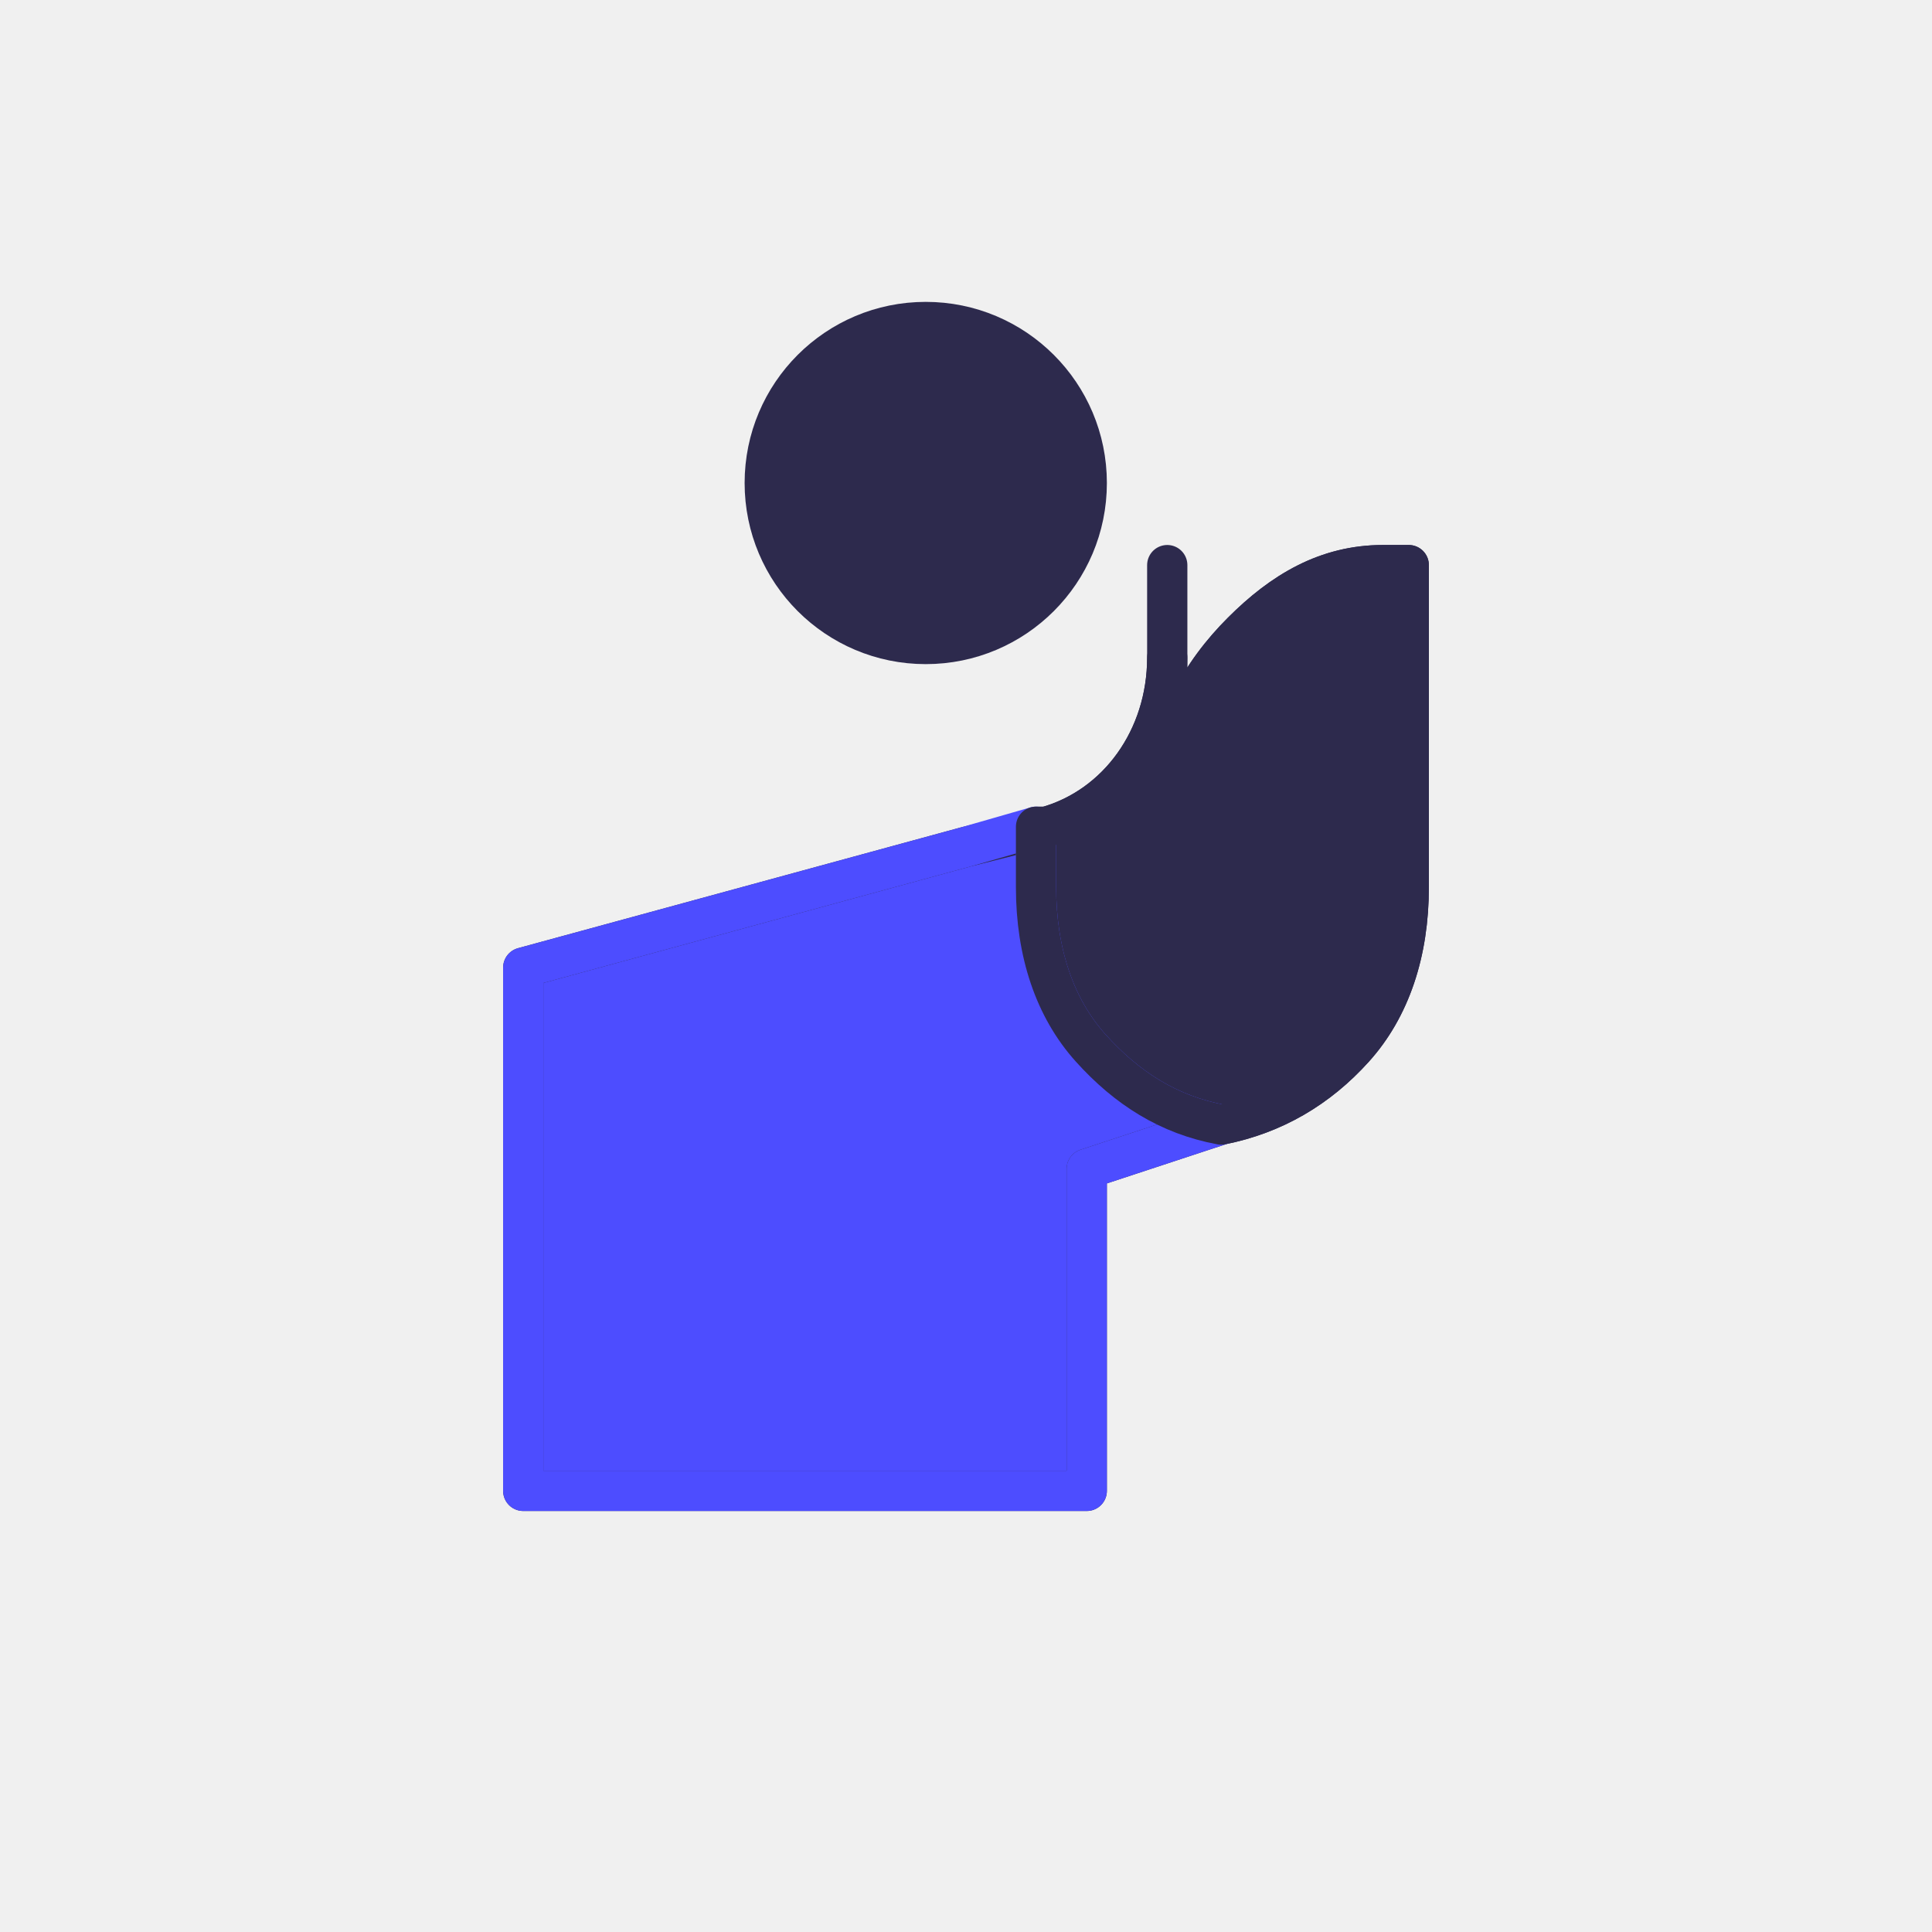
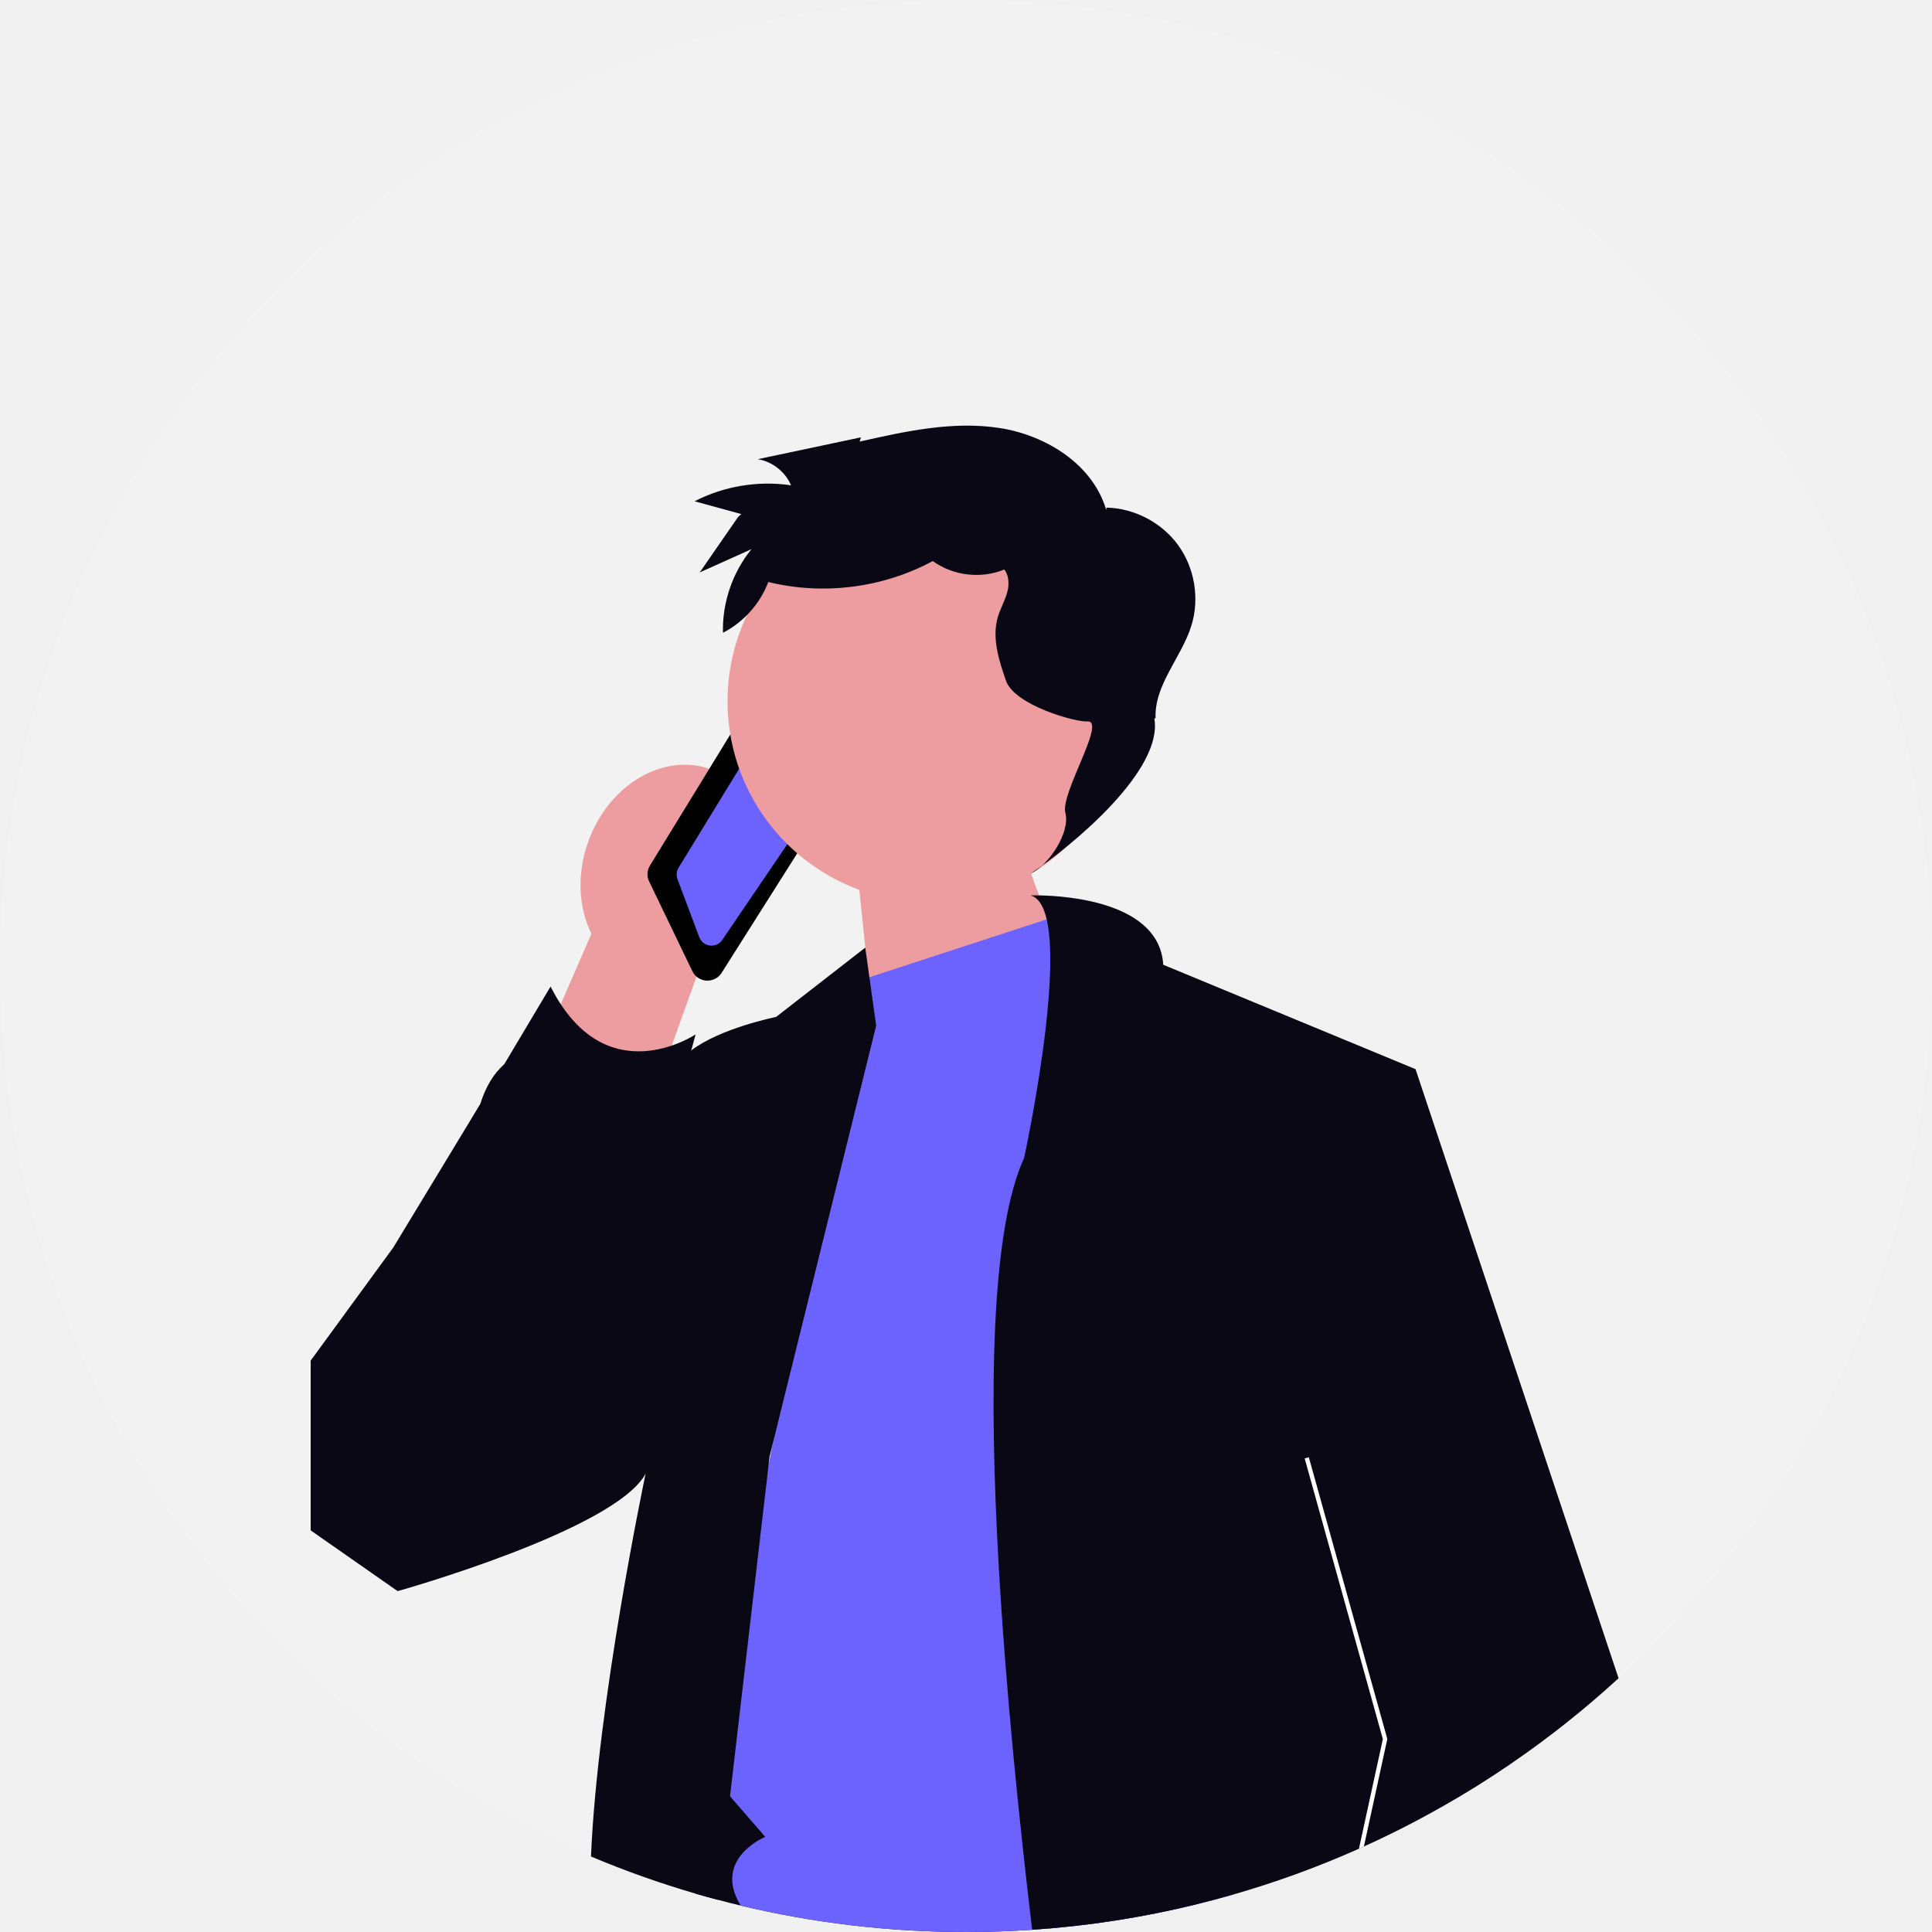
- <svg xmlns="http://www.w3.org/2000/svg" width="800px" height="800px" viewBox="0 0 24 24" fill="none">
-   <path d="M12 22C17.523 22 22 17.523 22 12C22 6.477 17.523 2 12 2C6.477 2 2 6.477 2 12C2 17.523 6.477 22 12 22Z" fill="#F0F0F0" />
-   <path d="M14.5 10.02C14.5 9.04 14.93 8.35 15.43 7.85C15.93 7.35 16.48 7.02 17.18 7.02H17.5V11.02C17.5 11.83 17.27 12.52 16.82 13.02C16.37 13.52 15.82 13.84 15.17 13.97L13.5 14.52V18.52H6.5V12.02L12 10.52L13 10.27C13.89 10.02 14.5 9.17 14.5 8.17V7.02" fill="#2D2A4D" />
-   <path d="M15.17 13.97C14.52 13.85 14 13.52 13.55 13.02C13.1 12.52 12.87 11.83 12.87 11.02V10.27L12 10.52L6.5 12.02V18.52H13.5V14.52L15.17 13.97Z" fill="#4D4DFF" />
-   <path d="M17.18 7.02C16.48 7.02 15.93 7.35 15.43 7.85C14.93 8.35 14.5 9.04 14.5 10.02V8.17C14.5 9.17 13.89 10.02 13 10.27L12.87 10.27V11.02C12.87 11.83 13.1 12.52 13.55 13.02C14 13.52 14.52 13.85 15.17 13.97C15.82 13.84 16.37 13.52 16.82 13.02C17.27 12.52 17.5 11.83 17.5 11.02V7.02H17.18Z" fill="#2D2A4D" />
-   <path d="M13.5 6C13.5 4.895 12.605 4 11.5 4C10.395 4 9.5 4.895 9.5 6C9.5 7.105 10.395 8 11.5 8C12.605 8 13.5 7.105 13.5 6Z" fill="#2D2A4D" />
-   <path d="M14.5 10.02C14.5 9.04 14.93 8.35 15.43 7.85C15.93 7.35 16.48 7.02 17.18 7.02H17.5V11.02C17.5 11.83 17.27 12.52 16.82 13.02C16.37 13.52 15.82 13.84 15.17 13.97L13.5 14.52V18.52H6.5V12.02L12 10.52L13 10.27C13.89 10.02 14.5 9.17 14.5 8.17V7.02" stroke="#2D2A4D" stroke-width="0.5" stroke-linecap="round" stroke-linejoin="round" />
-   <path d="M15.17 13.97C14.52 13.85 14 13.52 13.55 13.02C13.1 12.52 12.87 11.83 12.87 11.02V10.27L12 10.52L6.5 12.02V18.52H13.5V14.52L15.17 13.97Z" stroke="#4D4DFF" stroke-width="0.5" stroke-linecap="round" stroke-linejoin="round" />
-   <path d="M17.18 7.02C16.48 7.02 15.93 7.35 15.43 7.85C14.93 8.35 14.5 9.04 14.5 10.02V8.17C14.5 9.17 13.89 10.02 13 10.27L12.87 10.27V11.02C12.87 11.83 13.1 12.52 13.55 13.02C14 13.52 14.52 13.85 15.17 13.97C15.82 13.84 16.37 13.52 16.82 13.02C17.27 12.52 17.5 11.83 17.5 11.02V7.02H17.18Z" stroke="#2D2A4D" stroke-width="0.5" stroke-linecap="round" stroke-linejoin="round" />
-   <path d="M13.5 6C13.5 4.895 12.605 4 11.5 4C10.395 4 9.5 4.895 9.5 6C9.5 7.105 10.395 8 11.5 8C12.605 8 13.5 7.105 13.5 6Z" stroke="#2D2A4D" stroke-width="0.5" stroke-linecap="round" stroke-linejoin="round" />
+ <svg xmlns="http://www.w3.org/2000/svg" width="743" height="743" viewBox="0 0 743 743" role="img" artist="Katerina Limpitsouni" source="https://undraw.co/">
+   <path d="M743,371.5c0,108.42-46.45,206-120.54,273.91-12.96,11.89-26.77,22.87-41.33,32.83-8.68,5.95-17.62,11.53-26.81,16.72-9.67,5.49-19.61,10.55-29.801,15.16-.63.29-1.26.57-1.899.85-15.8,7.05-32.19,13.021-49.061,17.83-4.52,1.29-9.069,2.5-13.659,3.61-20.381,4.98-41.42,8.28-62.96,9.73-8.41.57-16.891.86-25.44.86-29.85,0-58.87-3.52-86.68-10.17-2.91-.69-5.82-1.42-8.7-2.2-2.88-.75-5.75-1.55-8.601-2.38-13.76-4-27.189-8.78-40.239-14.28C93.74,657.66,0,525.52,0,371.5,0,166.33,166.33,0,371.5,0s371.5,166.33,371.5,371.5Z" fill="#f2f2f2" />
+   <path d="M459.9,601.97v130.44c-20.381,4.98-41.42,8.28-62.96,9.73-8.41.57-16.891.86-25.44.86-29.85,0-58.87-3.52-86.68-10.17-2.91-.69-5.82-1.42-8.7-2.2-2.88-.75-5.75-1.55-8.601-2.38v-126.28h192.381Z" fill="#090814" />
+   <path d="M268.51,373.78l-53.593,149.127-53.592-12.323,66.122-151.462c-4.906-9.953-5.739-22.828-1.267-35.356,7.826-21.922,28.877-34.443,47.02-27.967,18.143,6.477,26.506,29.498,18.68,51.421-4.473,12.529-13.271,21.965-23.371,26.561l-0.0 0Z" fill="#ed9da0" />
+   <path d="M272.078,377.134c-.492,0-.988-.056-1.478-.172-1.906-.446-3.488-1.714-4.337-3.478l-16.607-34.474c-.956-1.983-.838-4.288.314-6.165l38.016-62.006c1.029-1.678,2.741-2.78,4.693-3.025l6.85-.856c2.642-.322,5.268,1.037,6.508,3.404l15.095,28.817c1.063,2.032.962,4.497-.263,6.438l-43.353,68.517c-.4.631-.9,1.181-1.485,1.637-1.147.894-2.534,1.362-3.952,1.362Z" />
+   <path d="M273.628,363.664c-.199,0-.4-.011-.603-.036-1.869-.222-3.442-1.456-4.104-3.218l-8.377-22.314c-.547-1.459-.395-3.057.417-4.383l33.328-54.483c.905-1.48,2.48-2.377,4.215-2.4,1.807.021,3.336.836,4.282,2.294l13.283,20.526c1.098,1.696,1.073,3.875-.062,5.548l-38.235,56.269c-.943,1.389-2.493,2.197-4.143,2.197Z" fill="#6c63ff" />
+   <path d="M434.115,273.282c1.984-42.59-30.933-78.724-73.523-80.708-42.59-1.984-78.724,30.933-80.708,73.523-1.609,34.54,19.739,64.831,50.584,76.106l10.318,99.217,78.948-59.791s-15.444-21.677-23.15-45.667c21.453-12.841,36.28-35.833,37.531-62.681h0Z" fill="#ed9da0" />
+   <path d="M280.75,690.8l-8.21-9.47,15.5-79.36,7.56-38.71,1.521-7.82,30.63-156.82,3.34-21.74,2.891-.94.369-.12,68.181-22.27.93-.31,9.6-3.13,25.931,20.91,34.569,357.78c-4.52,1.29-9.069,2.5-13.659,3.61-20.381,4.98-41.42,8.28-62.96,9.73-8.41.57-16.891.86-25.44.86-29.85,0-58.87-3.52-86.68-10.17-10.95-18.09,9.47-26.41,9.47-26.41l-13.54-15.62Z" fill="#6c63ff" />
+   <path d="M336.95,394.44l-.74,2.98-39.09,158.02-1.16,4.71-.36,3.11-4.51,38.71-10.34,88.83-4.63,39.83c-2.88-.75-5.75-1.55-8.601-2.38-13.76-4-27.189-8.78-40.239-14.28,2.46-59.05,20.7-145.76,21-147.21-11.75,21.74-95.351,45.15-95.351,45.15l-33.449-23.36v-65.3l31.779-43.5,33.46-55.2c2.13-6.91,5.311-11.83,9.2-15.26,4.16-3.69,9.13-5.66,14.48-6.54,16.47-2.7,36.56,4.97,47.8,5.28,3.18.1,5.66-.4,7.14-1.88.75-.75,1.58-1.47,2.48-2.16,11.16-8.6,32.649-12.9,32.649-12.9l34.29-26.66.09.62,1.5,10.77,2.601,18.62Z" fill="#090814" />
+   <path d="M386.266,219c-8.919,3.712-19.729,2.443-27.546-3.233-19.134,10.333-42.148,13.262-63.26,8.051-3.145,8.351-9.483,15.454-17.423,19.526-.313-11.56,3.652-23.188,10.962-32.15-6.636,2.982-13.272,5.965-19.908,8.947,4.955-7.157,9.91-14.314,14.865-21.47l1.13-.977c-5.989-1.639-11.978-3.278-17.967-4.917,11.325-5.837,24.499-8.016,37.101-6.137-2.21-5.214-7.215-9.142-12.804-10.05,13.217-2.798,26.434-5.595,39.651-8.393l-.452,1.627c17.728-3.995,35.971-8.012,53.925-5.2,17.954,2.812,35.801,14.083,40.898,31.527l.084-.936c10.765.236,21.289,5.759,27.597,14.485,6.309,8.725,8.256,20.45,5.106,30.746-3.778,12.35-14.371,22.856-13.816,35.76l-.486.101c3.507,19.706-30.963,48.541-47.593,59.679,7.046-3.286,15.377-15.905,13.383-23.42-1.994-7.515,16.113-35.769,8.364-35.129-4.35.359-27.96-6.234-31.21-15.66-2.739-7.941-5.5-16.526-3.1-24.576.947-3.176,2.662-6.086,3.552-9.278s.786-6.982-1.503-9.378l.448.454Z" fill="#090814" />
+   <path d="M235.332,515.493l32.191-117.707s-34.678,23.42-55.787-18.401l-58.802,98.697,82.398,37.411Z" fill="#090814" />
+   <path d="M581.13,678.24c-8.68,5.95-17.62,11.53-26.81,16.72l7.6-21.14,19.21,4.42Z" fill="#ed9da0" />
+   <path d="M622.46,645.41c-12.96,11.89-26.77,22.87-41.33,32.83-8.68,5.95-17.62,11.53-26.81,16.72-9.67,5.49-19.61,10.55-29.801,15.16-.63.29-1.26.57-1.899.85-15.8,7.05-32.19,13.021-49.061,17.83-4.52,1.29-9.069,2.5-13.659,3.61-20.381,4.98-41.42,8.28-62.96,9.73-4.921-41.3-10.12-91.87-12.87-140.17-3.801-66.69-2.931-129.04,9.779-156.65,0,0,5.48-25.18,8.351-50.41,1.8-15.84,2.58-31.69.33-41.36-1.16-5.01-3.141-8.36-6.2-9.2,0,0,1.22-.04,3.27-.01h.011c11.05.2,46.33,2.71,47.739,26.68l97.03,40.15,78.08,234.24Z" fill="#090814" />
+   <path d="M533.53,668.76l-9.011,41.36c-.63.29-1.26.57-1.899.85l9.189-42.16-30.069-107.93,1.609-.44,30.181,108.32Z" fill="#fff" />
</svg>
